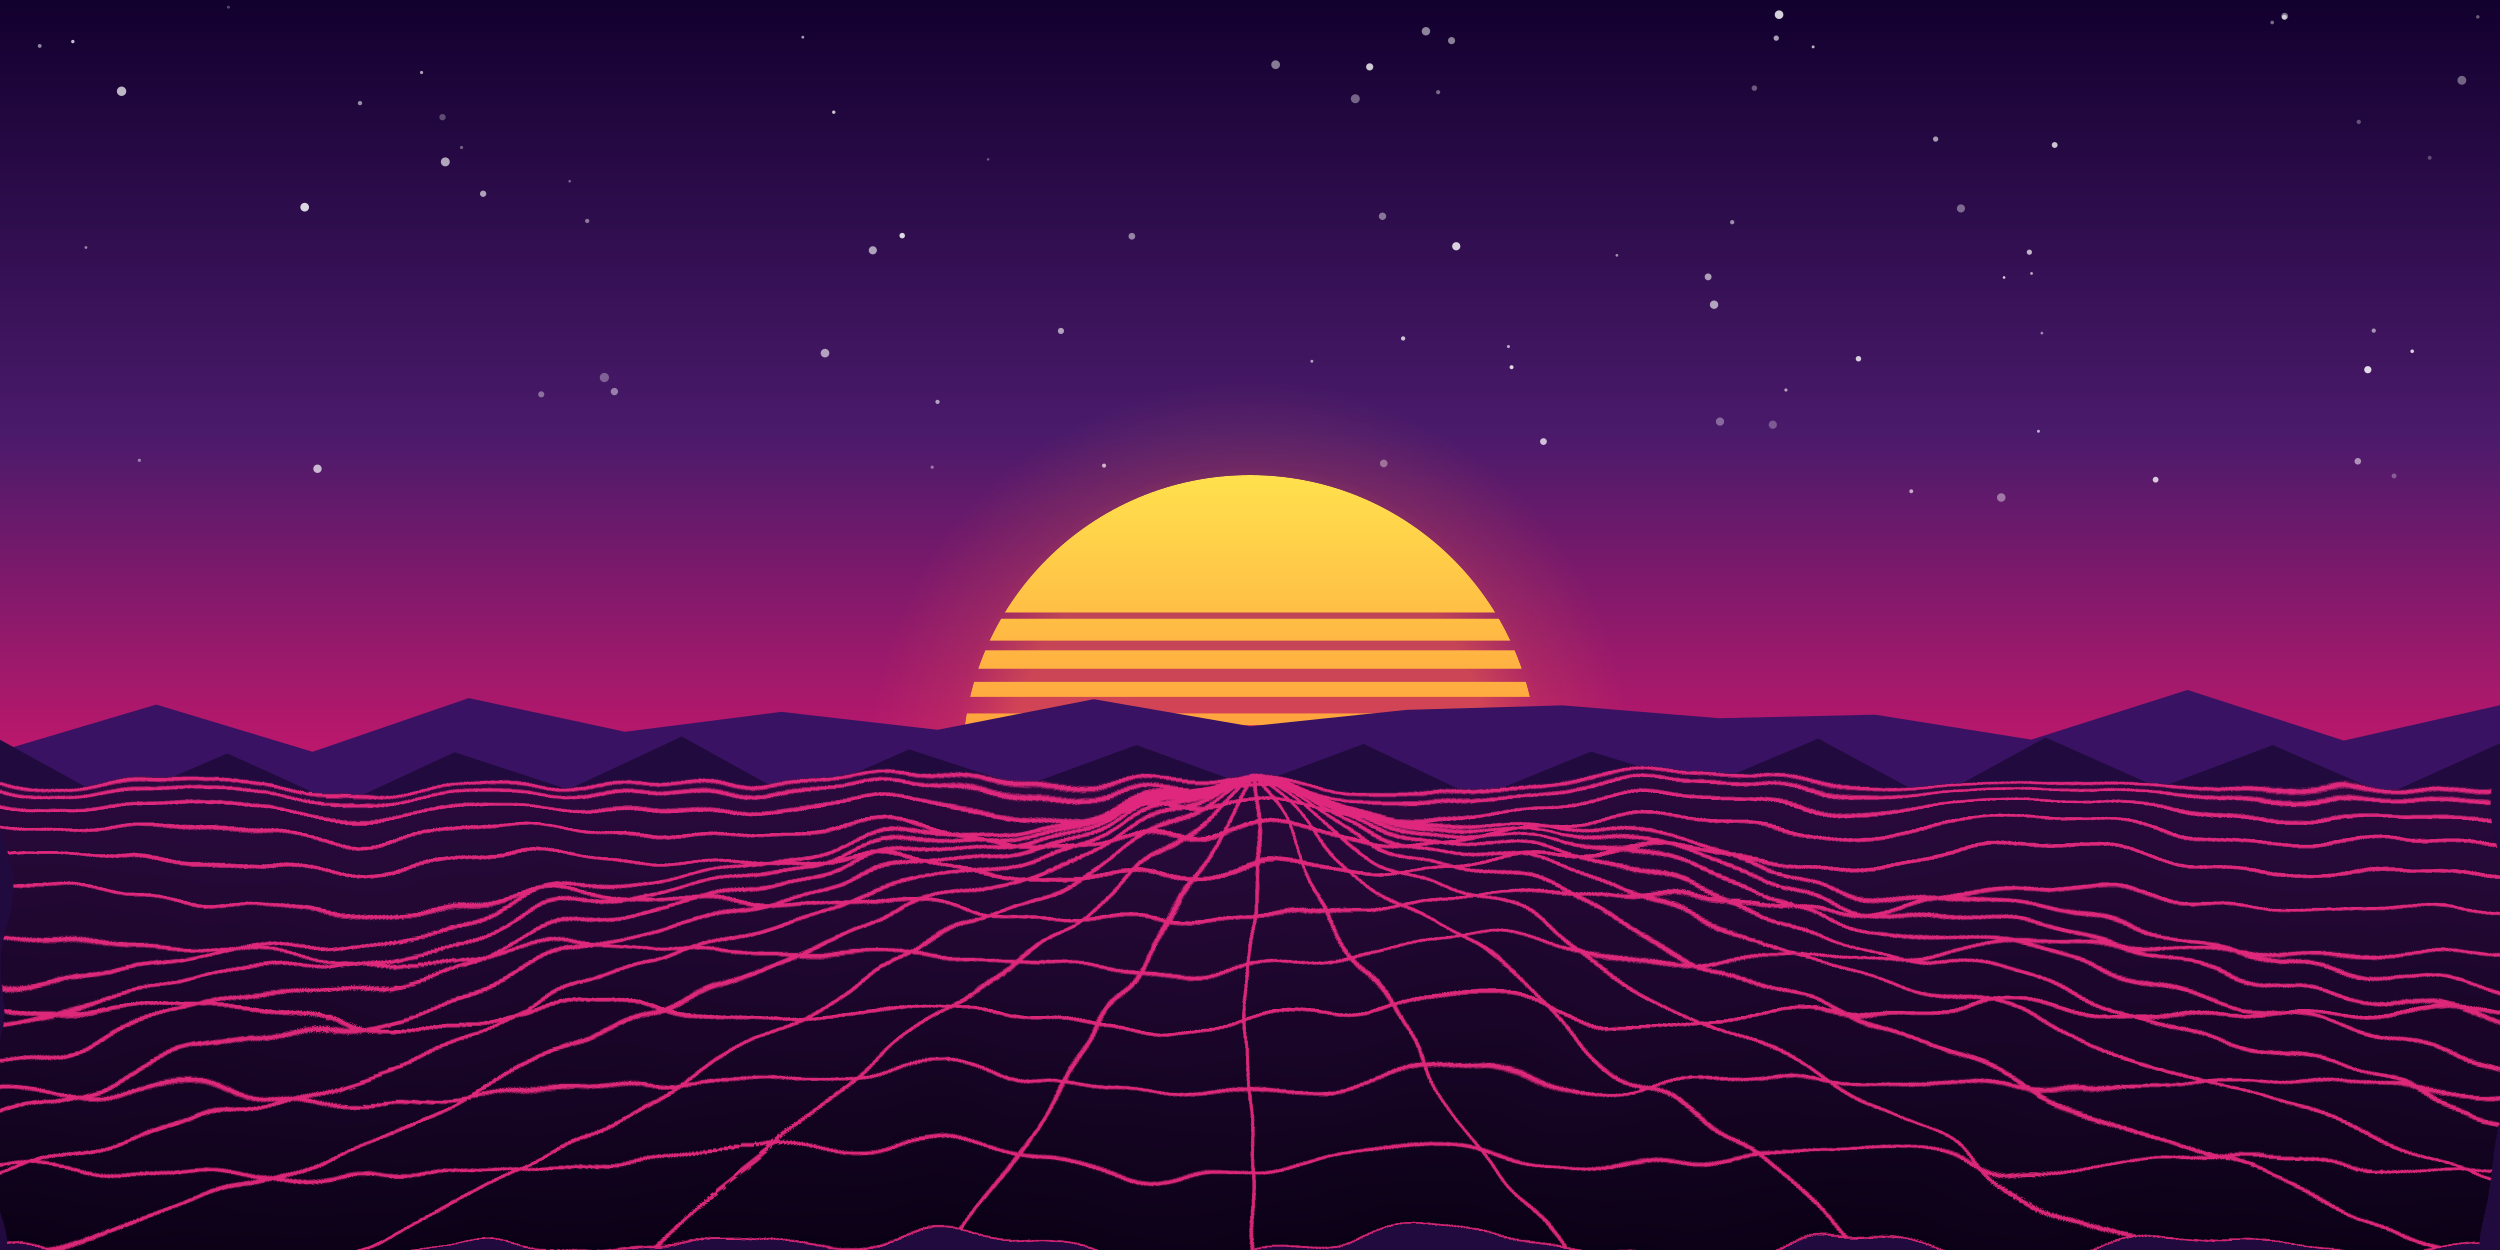
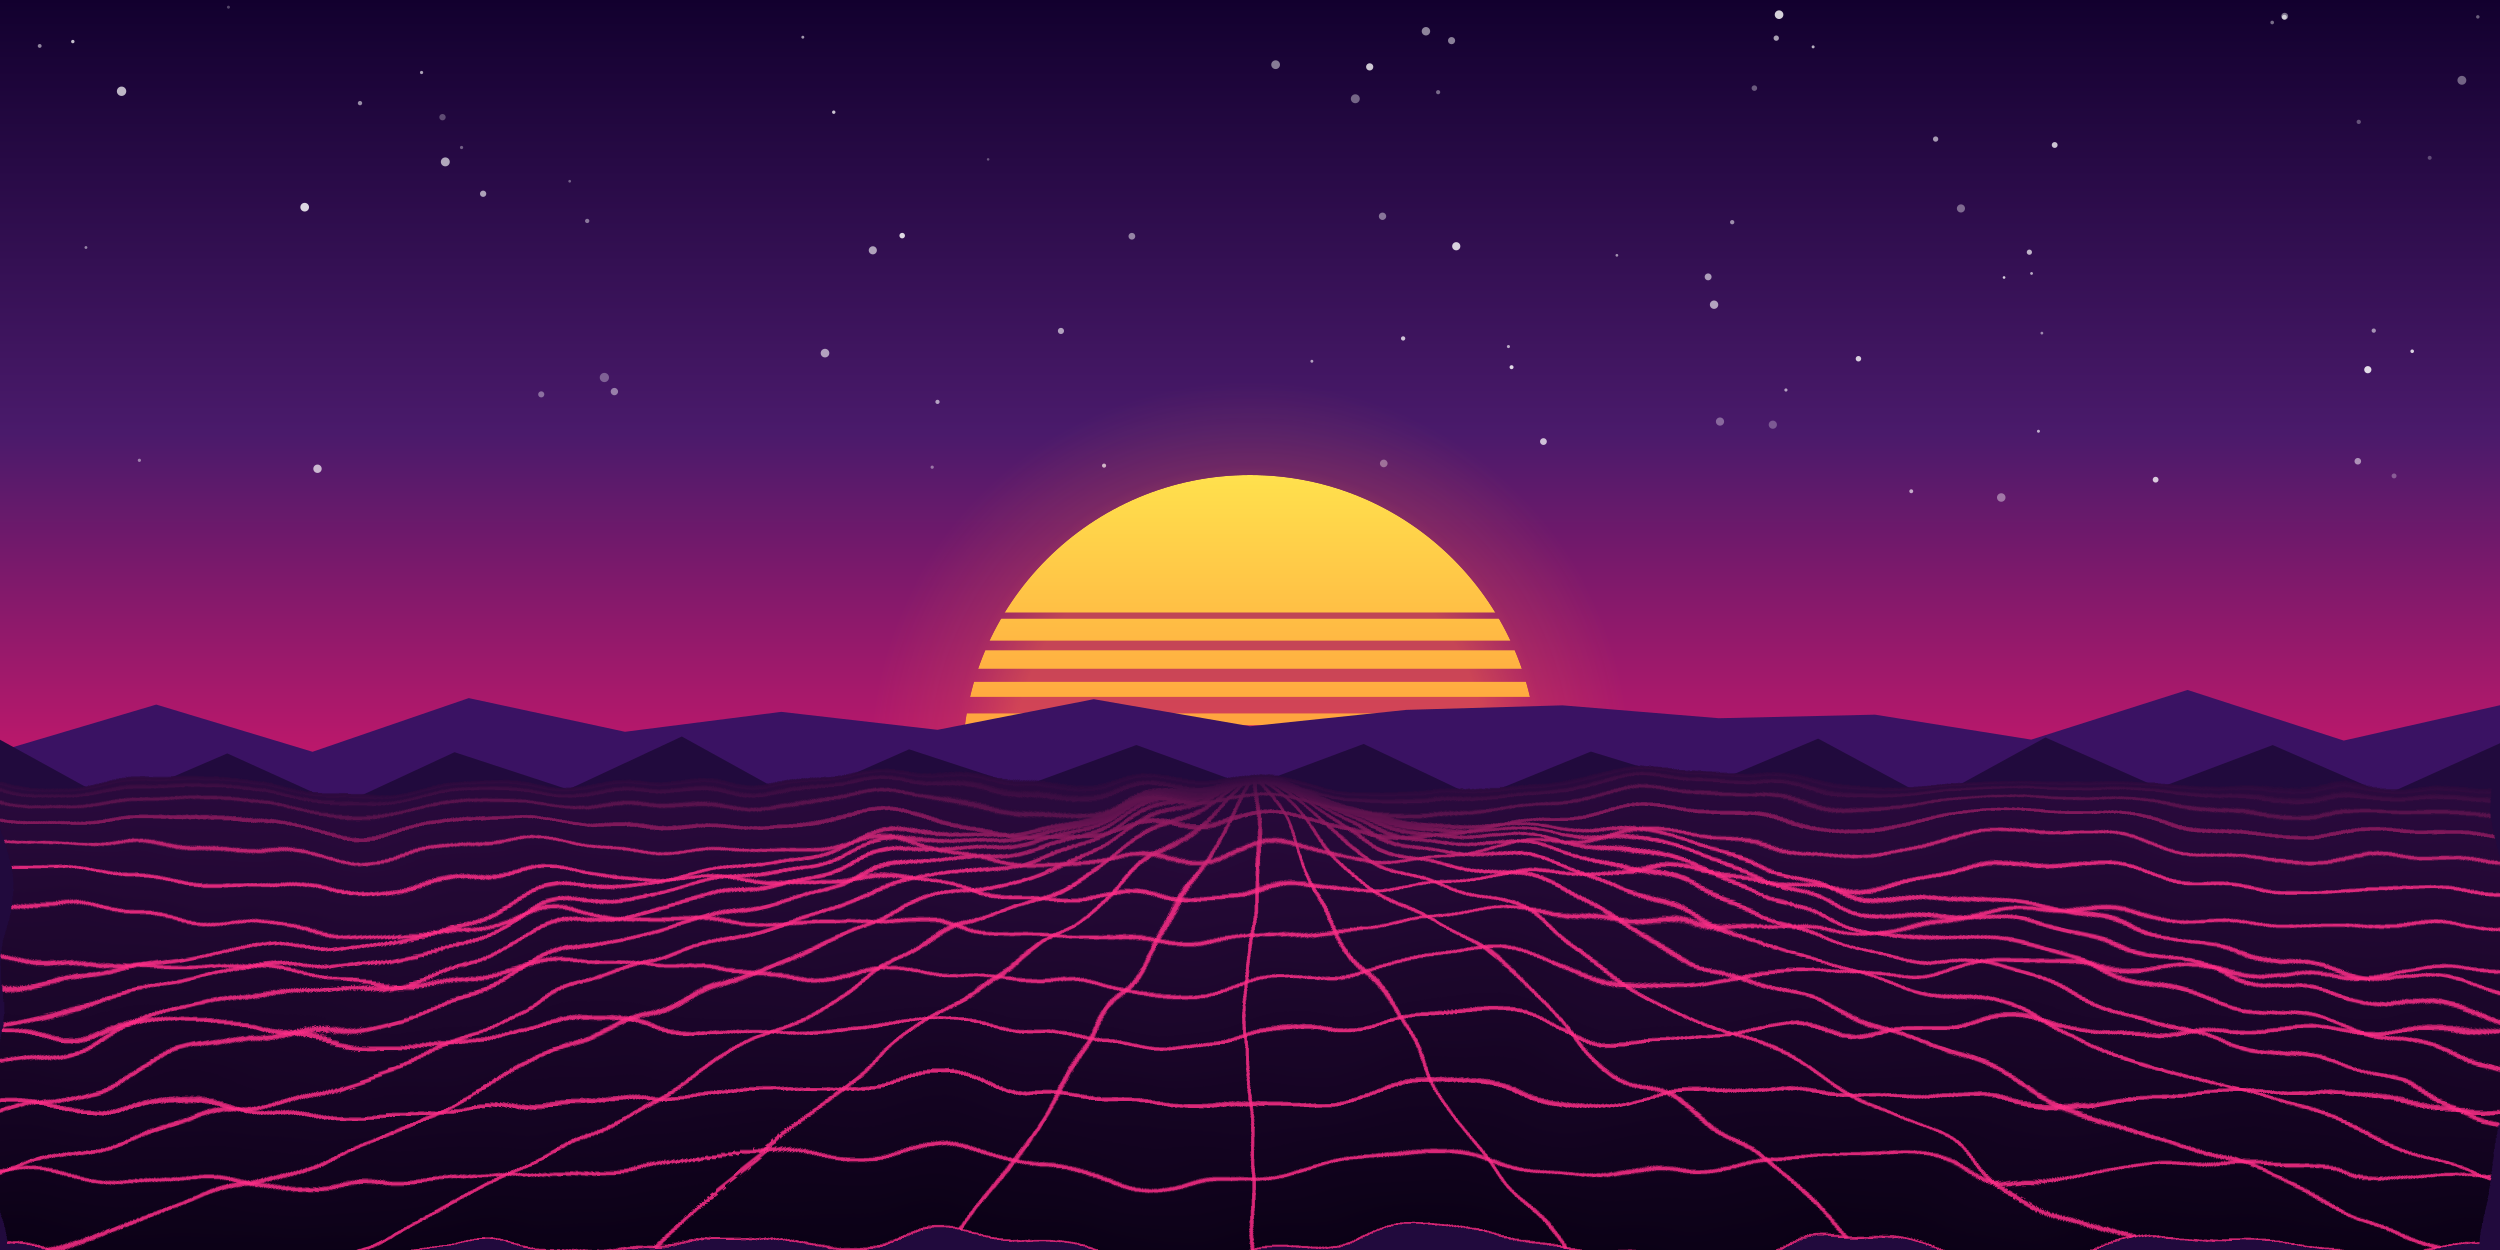
<svg xmlns="http://www.w3.org/2000/svg" width="800" height="400" viewBox="0 0 800 400">
  <defs>
    <linearGradient id="sky" x1="0" y1="0" x2="0" y2="1">
      <stop offset="0" stop-color="#12002e" />
      <stop offset="0.55" stop-color="#4a1a6b" />
      <stop offset="1" stop-color="#c9186b" />
    </linearGradient>
    <linearGradient id="moon" x1="0" y1="0" x2="0" y2="1">
      <stop offset="0" stop-color="#ffe14d" />
      <stop offset="0.5" stop-color="#ff9a3c" />
      <stop offset="1" stop-color="#ff2975" />
    </linearGradient>
    <radialGradient id="moonGlow" cx="0.5" cy="0.5" r="0.5">
      <stop offset="0.62" stop-color="#ff7a3c" stop-opacity="0.45" />
      <stop offset="0.78" stop-color="#ff7a3c" stop-opacity="0.14" />
      <stop offset="1" stop-color="#ff7a3c" stop-opacity="0" />
    </radialGradient>
    <linearGradient id="floor" x1="0" y1="0" x2="0" y2="1">
      <stop offset="0" stop-color="#2a0a3d" />
      <stop offset="1" stop-color="#0b0116" />
    </linearGradient>
    <mask id="moonMask">
      <rect x="0" y="0" width="800" height="400" fill="#000" />
      <circle cx="400" cy="244" r="92" fill="#fff" />
      <rect x="304" y="196.0" width="192" height="2.0" fill="#000" />
      <rect x="304" y="205.0" width="192" height="3.1" fill="#000" />
      <rect x="304" y="214.0" width="192" height="4.2" fill="#000" />
      <rect x="304" y="223.0" width="192" height="5.3" fill="#000" />
      <rect x="304" y="232.0" width="192" height="6.4" fill="#000" />
      <rect x="304" y="241.0" width="192" height="7.5" fill="#000" />
      <rect x="304" y="250.0" width="192" height="8.6" fill="#000" />
+     </mask>
+     <linearGradient id="gridFade" x1="0" y1="0" x2="0" y2="1">
+       <stop offset="0" stop-color="#000" />
+       <stop offset="0.18" stop-color="#fff" />
+       <stop offset="1" stop-color="#fff" />
+     </linearGradient>
+     <mask id="gridMask" maskUnits="userSpaceOnUse" x="0" y="250" width="800" height="150">
+       <rect x="0" y="250" width="800" height="150" fill="url(#gridFade)" />
    </mask>
    <filter id="warp" filterUnits="userSpaceOnUse" x="0" y="0" width="800" height="400" color-interpolation-filters="sRGB">
      <feTurbulence type="fractalNoise" baseFrequency="0.012" numOctaves="3" seed="7" result="noise" />
      <feDisplacementMap in="SourceGraphic" in2="noise" scale="26" xChannelSelector="R" yChannelSelector="G" />
    </filter>
  </defs>
  <rect x="0" y="0" width="800" height="252" fill="url(#sky)" />
  <circle cx="73.1" cy="2.3" r="0.48" fill="#ffffff" opacity="0.28" />
  <circle cx="611.6" cy="157.2" r="0.63" fill="#ffffff" opacity="0.64" />
  <circle cx="173.2" cy="126.2" r="0.98" fill="#ffffff" opacity="0.38" />
  <circle cx="493.9" cy="141.3" r="1.09" fill="#ffffff" opacity="0.73" />
  <circle cx="134.9" cy="23.2" r="0.52" fill="#ffffff" opacity="0.63" />
  <circle cx="187.9" cy="70.7" r="0.69" fill="#ffffff" opacity="0.44" />
  <circle cx="653.4" cy="106.6" r="0.45" fill="#ffffff" opacity="0.50" />
  <circle cx="754.5" cy="147.6" r="1.06" fill="#ffffff" opacity="0.52" />
  <circle cx="757.7" cy="118.3" r="1.16" fill="#ffffff" opacity="0.85" />
  <circle cx="266.8" cy="35.9" r="0.55" fill="#ffffff" opacity="0.76" />
  <circle cx="580.2" cy="15.0" r="0.48" fill="#ffffff" opacity="0.69" />
  <circle cx="771.9" cy="112.4" r="0.58" fill="#ffffff" opacity="0.81" />
  <circle cx="571.5" cy="124.8" r="0.51" fill="#ffffff" opacity="0.61" />
  <circle cx="561.4" cy="28.2" r="0.89" fill="#ffffff" opacity="0.34" />
  <circle cx="339.5" cy="105.9" r="0.99" fill="#ffffff" opacity="0.60" />
  <circle cx="627.5" cy="66.7" r="1.30" fill="#ffffff" opacity="0.39" />
  <circle cx="652.3" cy="138.0" r="0.48" fill="#ffffff" opacity="0.66" />
  <circle cx="727.1" cy="7.2" r="0.59" fill="#ffffff" opacity="0.42" />
  <circle cx="689.8" cy="153.5" r="0.93" fill="#ffffff" opacity="0.77" />
  <circle cx="154.6" cy="62.0" r="1.01" fill="#ffffff" opacity="0.61" />
  <circle cx="408.2" cy="20.7" r="1.40" fill="#ffffff" opacity="0.47" />
  <circle cx="594.7" cy="114.8" r="0.88" fill="#ffffff" opacity="0.80" />
  <circle cx="38.9" cy="29.2" r="1.50" fill="#ffffff" opacity="0.71" />
  <circle cx="256.9" cy="11.9" r="0.47" fill="#ffffff" opacity="0.59" />
  <circle cx="456.3" cy="10.0" r="1.35" fill="#ffffff" opacity="0.51" />
  <circle cx="196.6" cy="125.3" r="1.18" fill="#ffffff" opacity="0.45" />
  <circle cx="12.7" cy="14.7" r="0.62" fill="#ffffff" opacity="0.52" />
  <circle cx="442.4" cy="69.2" r="1.18" fill="#ffffff" opacity="0.43" />
  <circle cx="640.4" cy="159.2" r="1.36" fill="#ffffff" opacity="0.41" />
  <circle cx="777.5" cy="50.5" r="0.64" fill="#ffffff" opacity="0.27" />
  <circle cx="115.2" cy="33.0" r="0.70" fill="#ffffff" opacity="0.54" />
  <circle cx="619.4" cy="44.5" r="0.85" fill="#ffffff" opacity="0.59" />
  <circle cx="362.2" cy="75.6" r="1.08" fill="#ffffff" opacity="0.49" />
  <circle cx="483.7" cy="117.5" r="0.64" fill="#ffffff" opacity="0.85" />
  <circle cx="44.6" cy="147.3" r="0.52" fill="#ffffff" opacity="0.46" />
  <circle cx="433.7" cy="31.6" r="1.43" fill="#ffffff" opacity="0.38" />
  <circle cx="650.1" cy="87.5" r="0.45" fill="#ffffff" opacity="0.66" />
  <circle cx="264.0" cy="113.0" r="1.38" fill="#ffffff" opacity="0.60" />
  <circle cx="649.4" cy="80.7" r="0.84" fill="#ffffff" opacity="0.69" />
  <circle cx="141.6" cy="37.5" r="1.02" fill="#ffffff" opacity="0.28" />
  <circle cx="300.0" cy="128.6" r="0.68" fill="#ffffff" opacity="0.60" />
  <circle cx="449.0" cy="108.3" r="0.69" fill="#ffffff" opacity="0.75" />
  <circle cx="23.3" cy="13.3" r="0.55" fill="#ffffff" opacity="0.74" />
  <circle cx="401.5" cy="156.8" r="0.60" fill="#ffffff" opacity="0.49" />
  <circle cx="641.3" cy="88.8" r="0.43" fill="#ffffff" opacity="0.79" />
  <circle cx="298.3" cy="149.5" r="0.52" fill="#ffffff" opacity="0.41" />
  <circle cx="27.5" cy="79.2" r="0.46" fill="#ffffff" opacity="0.49" />
  <circle cx="766.1" cy="152.3" r="0.79" fill="#ffffff" opacity="0.29" />
  <circle cx="548.5" cy="97.5" r="1.34" fill="#ffffff" opacity="0.61" />
  <circle cx="193.4" cy="120.8" r="1.48" fill="#ffffff" opacity="0.32" />
  <circle cx="101.6" cy="150.0" r="1.34" fill="#ffffff" opacity="0.69" />
  <circle cx="546.6" cy="88.6" r="1.11" fill="#ffffff" opacity="0.59" />
  <circle cx="288.7" cy="75.4" r="0.89" fill="#ffffff" opacity="0.84" />
  <circle cx="419.8" cy="115.6" r="0.47" fill="#ffffff" opacity="0.60" />
  <circle cx="754.8" cy="39.0" r="0.69" fill="#ffffff" opacity="0.31" />
  <circle cx="792.9" cy="5.4" r="0.56" fill="#ffffff" opacity="0.37" />
  <circle cx="147.7" cy="47.2" r="0.52" fill="#ffffff" opacity="0.35" />
  <circle cx="568.4" cy="12.2" r="0.86" fill="#ffffff" opacity="0.62" />
  <circle cx="554.3" cy="71.1" r="0.69" fill="#ffffff" opacity="0.53" />
  <circle cx="466.0" cy="78.8" r="1.31" fill="#ffffff" opacity="0.81" />
  <circle cx="464.5" cy="13.0" r="1.15" fill="#ffffff" opacity="0.49" />
  <circle cx="517.4" cy="81.7" r="0.44" fill="#ffffff" opacity="0.55" />
  <circle cx="142.5" cy="51.8" r="1.43" fill="#ffffff" opacity="0.64" />
  <circle cx="550.4" cy="134.9" r="1.31" fill="#ffffff" opacity="0.35" />
  <circle cx="569.3" cy="4.7" r="1.38" fill="#ffffff" opacity="0.82" />
  <circle cx="731.0" cy="5.5" r="0.79" fill="#ffffff" opacity="0.66" />
  <circle cx="759.6" cy="105.8" r="0.69" fill="#ffffff" opacity="0.54" />
  <circle cx="353.3" cy="149.0" r="0.66" fill="#ffffff" opacity="0.70" />
  <circle cx="460.2" cy="29.5" r="0.67" fill="#ffffff" opacity="0.40" />
  <circle cx="316.2" cy="51.0" r="0.41" fill="#ffffff" opacity="0.32" />
  <circle cx="442.8" cy="148.3" r="1.22" fill="#ffffff" opacity="0.38" />
  <circle cx="482.7" cy="110.9" r="0.50" fill="#ffffff" opacity="0.64" />
  <circle cx="97.5" cy="66.3" r="1.39" fill="#ffffff" opacity="0.83" />
  <circle cx="182.3" cy="58.0" r="0.44" fill="#ffffff" opacity="0.35" />
  <circle cx="567.3" cy="135.9" r="1.31" fill="#ffffff" opacity="0.28" />
  <circle cx="438.3" cy="21.4" r="1.16" fill="#ffffff" opacity="0.78" />
  <circle cx="731.1" cy="5.2" r="1.11" fill="#ffffff" opacity="0.43" />
  <circle cx="279.3" cy="80.1" r="1.30" fill="#ffffff" opacity="0.61" />
  <circle cx="657.5" cy="46.4" r="0.94" fill="#ffffff" opacity="0.76" />
  <circle cx="787.8" cy="25.7" r="1.42" fill="#ffffff" opacity="0.38" />
  <circle cx="400" cy="244" r="122" fill="url(#moonGlow)" />
  <circle cx="400" cy="244" r="92" fill="url(#moon)" mask="url(#moonMask)" />
  <path d="M0,240.31 L50,225.46 L100,240.57 L150,223.39 L200,234.17 L250,227.79 L300,233.54 L350,223.74 L400,232.4 L450,227.16 L500,225.71 L550,229.83 L600,228.69 L650,236.68 L700,220.78 L750,236.98 L800,225.67 L800,400 L0,400 Z" fill="#3a1263" />
  <path d="M0,236.71 L36.36,256.74 L72.73,241.09 L109.09,257.57 L145.45,240.7 L181.82,252.64 L218.18,235.68 L254.55,255.8 L290.91,239.78 L327.27,251.71 L363.64,238.4 L400,251.61 L436.36,238.06 L472.73,255.31 L509.09,240.5 L545.45,251.66 L581.82,236.36 L618.18,255.95 L654.55,235.99 L690.91,252.13 L727.27,238.42 L763.64,254.24 L800,237.83 L800,400 L0,400 Z" fill="#210a3d" />
  <g filter="url(#warp)">
    <rect x="0" y="250" width="800" height="150" fill="url(#floor)" />
-     <path d="M0,250.77 L800,250.77M0,253.53 L800,253.53M0,258.6 L800,258.6M0,266.2 L800,266.2M0,276.47 L800,276.47M0,289.53 L800,289.53M0,305.49 L800,305.49M0,324.44 L800,324.44M0,346.46 L800,346.46M0,371.63 L800,371.63M0,400 L800,400M400,250 L-464,400M400,250 L-368,400M400,250 L-272,400M400,250 L-176,400M400,250 L-80,400M400,250 L16,400M400,250 L112,400M400,250 L208,400M400,250 L304,400M400,250 L400,400M400,250 L496,400M400,250 L592,400M400,250 L688,400M400,250 L784,400M400,250 L880,400M400,250 L976,400M400,250 L1072,400M400,250 L1168,400M400,250 L1264,400" stroke="#ff2e88" stroke-width="1.2" fill="none" opacity="0.85" />
+     <g mask="url(#gridMask)">
+       <path d="M0,250.63 L800,250.63M0,252.91 L800,252.91M0,257.1 L800,257.1M0,263.38 L800,263.38M0,271.86 L800,271.86M0,282.65 L800,282.65M0,295.83 L800,295.83M0,311.47 L800,311.47M0,329.66 L800,329.66M0,350.44 L800,350.44M0,373.87 L800,373.87M0,400 L800,400" stroke="#ff2e88" stroke-width="1.2" fill="none" opacity="0.85" />
+       <path d="M400,250 L-464,400M400,250 L-368,400M400,250 L-272,400M400,250 L-176,400M400,250 L-80,400M400,250 L16,400M400,250 L112,400M400,250 L208,400M400,250 L304,400M400,250 L400,400M400,250 L496,400M400,250 L592,400M400,250 L688,400M400,250 L784,400M400,250 L880,400M400,250 L976,400M400,250 L1072,400M400,250 L1168,400M400,250 L1264,400" stroke="#ff2e88" stroke-width="1.2" fill="none" opacity="0.85" />
+     </g>
  </g>
</svg>
